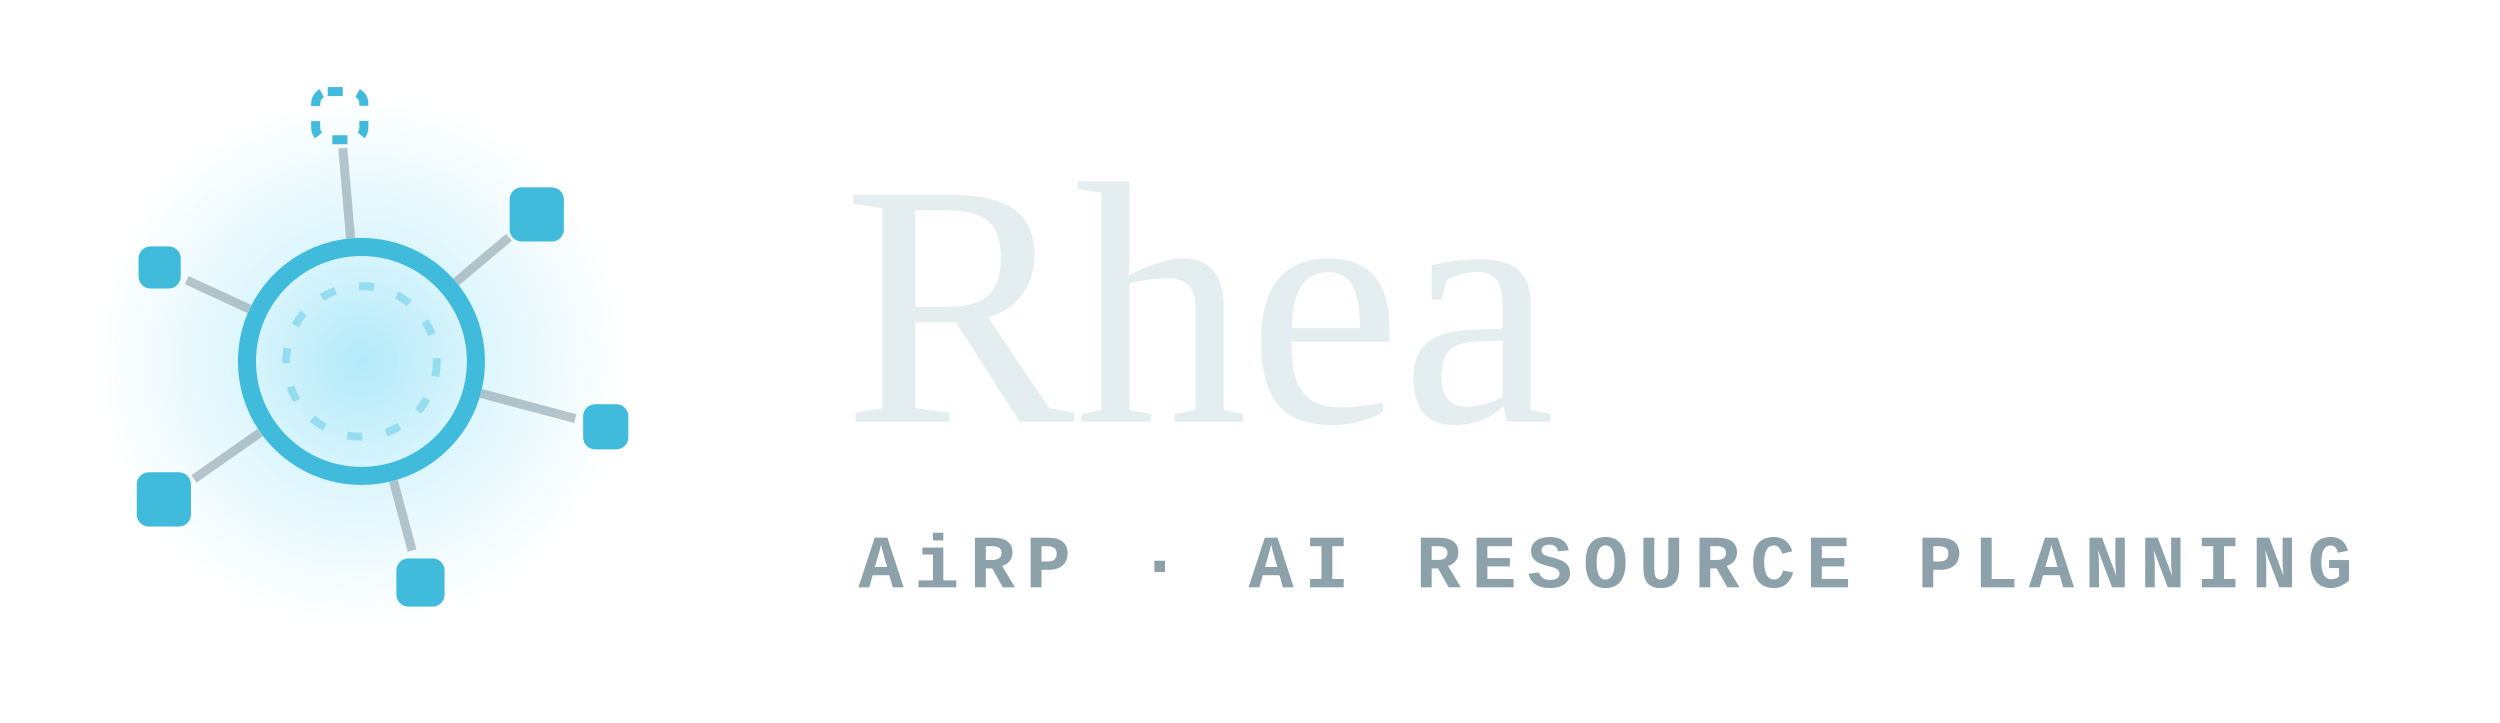
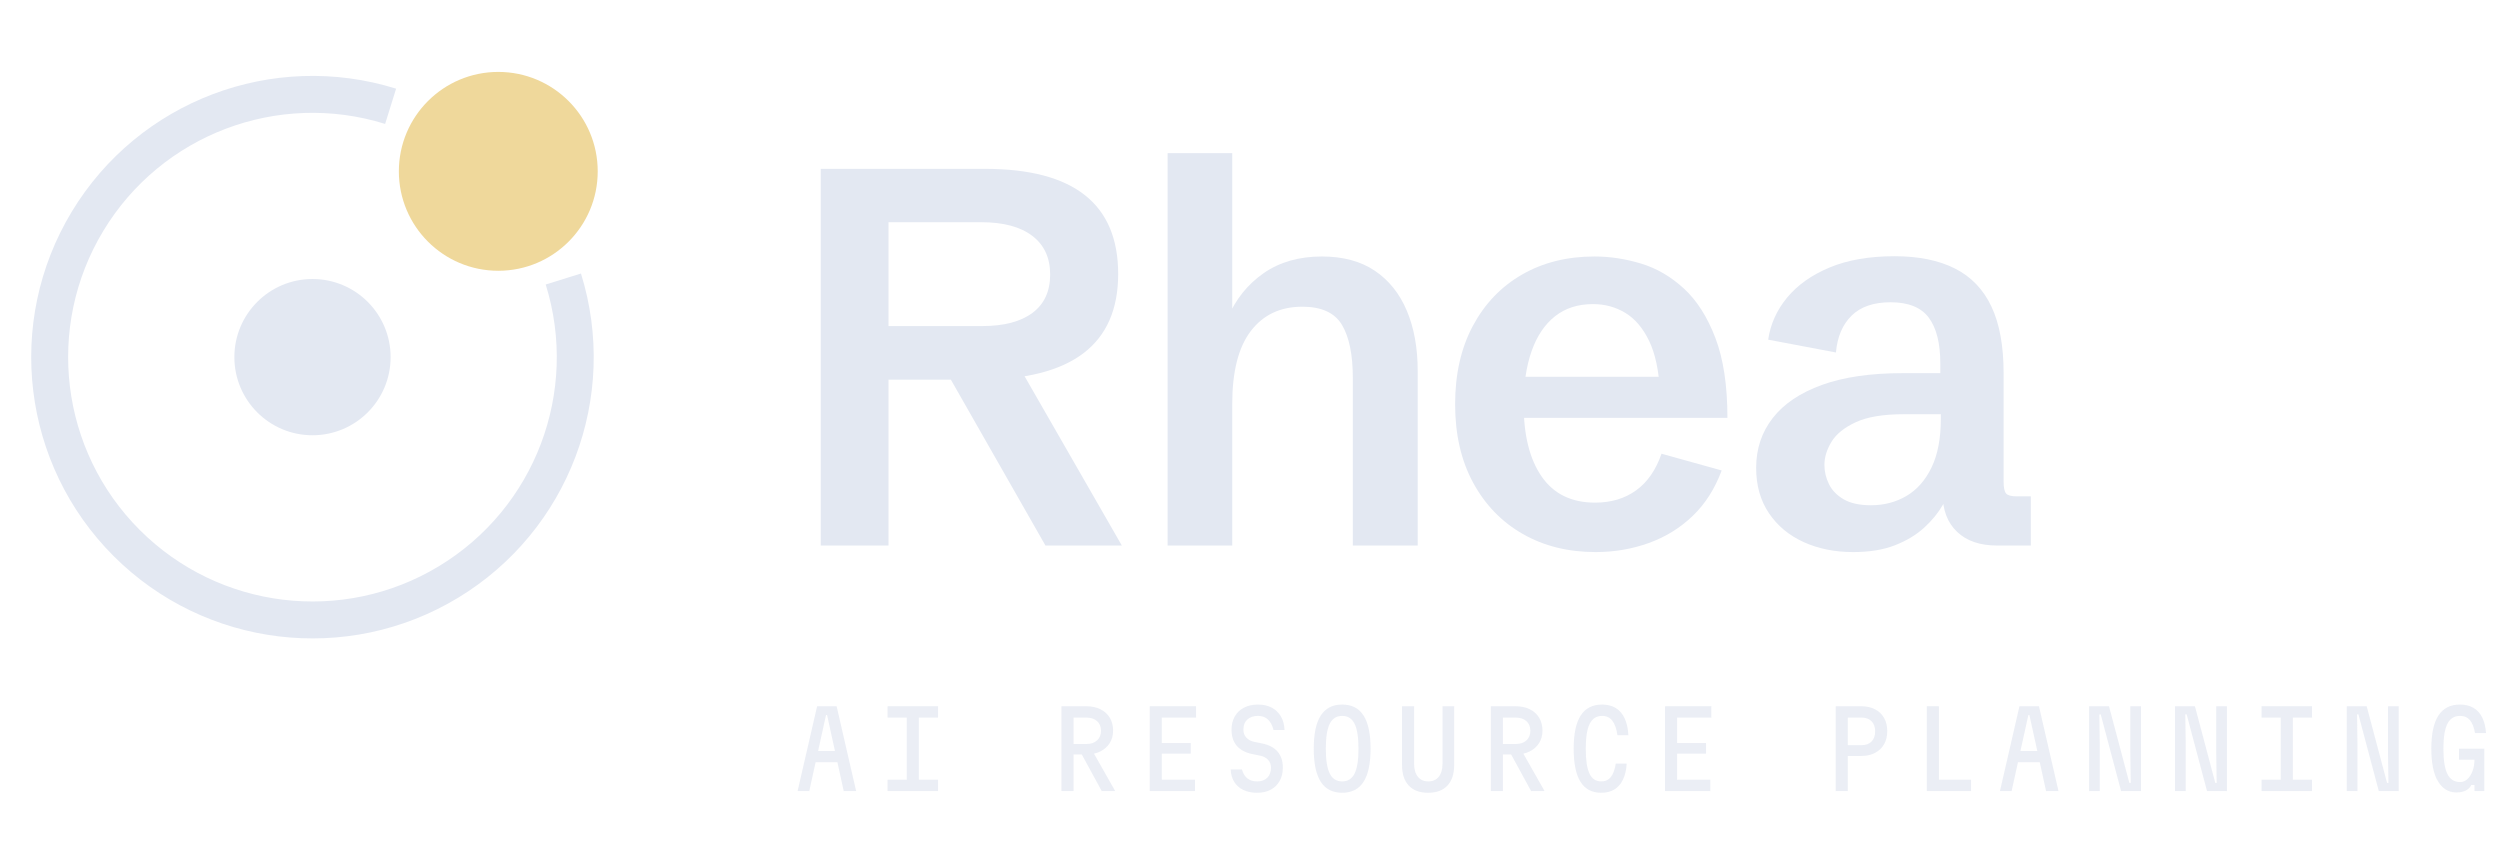
- <svg xmlns="http://www.w3.org/2000/svg" viewBox="0 0 332 96" role="img" aria-labelledby="rhea-lockup-dark-title">
-   <defs>
-     <radialGradient id="rhea-glow-ld">
-       <stop offset="0%" stop-color="#55D0F2" stop-opacity="0.45" />
-       <stop offset="55%" stop-color="#55D0F2" stop-opacity="0.16" />
-       <stop offset="100%" stop-color="#55D0F2" stop-opacity="0" />
-     </radialGradient>
-   </defs>
-   <g transform="scale(0.8)">
-     <circle cx="60" cy="60" r="44" fill="url(#rhea-glow-ld)" />
-     <g stroke="#8CA1AA" stroke-width="1.5" stroke-opacity="0.6">
-       <line x1="75.7" y1="46.8" x2="84.5" y2="39.4" />
-       <line x1="79.8" y1="65.3" x2="95.5" y2="69.5" />
-       <line x1="65.3" y1="79.8" x2="68.4" y2="91.4" />
-       <line x1="43.2" y1="71.8" x2="32.2" y2="79.5" />
-       <line x1="41.4" y1="51.3" x2="31.0" y2="46.5" />
-       <line x1="58.2" y1="39.6" x2="56.9" y2="24.6" />
-     </g>
-     <circle cx="60" cy="60" r="19" fill="none" stroke="#41BBDC" stroke-width="3" />
-     <circle cx="60" cy="60" r="12.5" fill="none" stroke="#41BBDC" stroke-opacity="0.4" stroke-width="1.3" stroke-dasharray="2.5 4" />
-     <rect x="84.6" y="31.1" width="9" height="9" rx="2" fill="#41BBDC" />
-     <rect x="96.8" y="67.1" width="7.5" height="7.5" rx="2" fill="#41BBDC" />
-     <rect x="65.8" y="92.7" width="8" height="8" rx="2" fill="#41BBDC" />
-     <rect x="22.7" y="78.4" width="9" height="9" rx="2" fill="#41BBDC" />
-     <rect x="23.0" y="40.9" width="7" height="7" rx="2" fill="#41BBDC" />
-     <rect x="52.4" y="15.2" width="8" height="8" rx="2" fill="none" stroke="#41BBDC" stroke-width="1.5" stroke-dasharray="2.5 2.5" />
+ <svg xmlns="http://www.w3.org/2000/svg" viewBox="0 -4 224 76">
+   <g transform="scale(1.2727) translate(-10 -10)">
+     <path d="M49.66 26.50A18.5 18.5 0 1 1 37.50 14.34" fill="none" stroke="#E3E8F2" stroke-width="2.6" />
+     <circle cx="32" cy="32" r="5.5" fill="#E3E8F2" />
+     <circle cx="45.08" cy="18.92" r="7.0" fill="#EFD89B" />
  </g>
-   <text x="112" y="56" font-family="'IBM Plex Serif',Georgia,'Times New Roman',serif" font-weight="500" font-size="46" fill="#E4EDF0">Rhea</text>
-   <text x="114" y="78" font-family="'IBM Plex Mono',ui-monospace,'Courier New',monospace" font-weight="600" font-size="10" letter-spacing="1.4" fill="#8CA1AA">AiRP · AI RESOURCE PLANNING</text>
+   <g fill="#E3E8F2" transform="translate(70 44.88)">
+     <path transform="translate(0.00 0) scale(0.023438 -0.023438)" d="M151 0V1440H779Q1288 1440 1288 1038Q1288 634 756 634H410V0ZM1010 0 608 705H897L1302 0ZM410 839H768Q893 839 960.5 889.5Q1028 940 1028 1036Q1028 1132 959.5 1184.0Q891 1236 765 1236H410Z" />
+     <path transform="translate(31.08 0) scale(0.023438 -0.023438)" d="M151 0V1500H398V826L381 871Q427 978 518.5 1041.5Q610 1105 741 1105Q862 1105 943.0 1050.5Q1024 996 1065.5 897.5Q1107 799 1107 667V0H859V640Q859 774 817.5 843.5Q776 913 666 913Q540 913 469.0 820.0Q398 727 398 541V0Z" />
+     <path transform="translate(58.41 0) scale(0.023438 -0.023438)" d="M621 -25Q464 -25 343.0 44.0Q222 113 153.0 240.0Q84 367 84 540Q84 713 152.0 840.0Q220 967 340.0 1036.0Q460 1105 617 1105Q705 1105 794.5 1078.0Q884 1051 958.5 982.5Q1033 914 1079.0 793.5Q1125 673 1125 488H243V645H905L867 588Q861 709 825.5 782.5Q790 856 734.5 889.5Q679 923 611 923Q525 923 466.0 876.5Q407 830 376.5 743.5Q346 657 346 539Q346 363 415.0 263.5Q484 164 619 164Q711 164 776.0 211.0Q841 258 873 351L1103 287Q1064 182 992.0 113.0Q920 44 824.0 9.5Q728 -25 621 -25Z" />
+     <path transform="translate(85.64 0) scale(0.023438 -0.023438)" d="M444 -25Q339 -25 255.0 13.0Q171 51 122.0 123.5Q73 196 73 297Q73 406 136.5 487.5Q200 569 324.5 614.0Q449 659 633 659H795L777 635V696Q777 812 733.0 871.0Q689 930 587 930Q490 930 438.0 879.0Q386 828 378 738L119 787Q132 876 191.5 948.0Q251 1020 354.0 1063.0Q457 1106 602 1106Q740 1106 833.0 1059.0Q926 1012 972.5 913.5Q1019 815 1019 659V244Q1019 210 1028.5 199.0Q1038 188 1069 188H1123V0H994Q896 0 841.0 52.5Q786 105 786 197V258L828 246Q814 203 787.0 156.0Q760 109 715.0 68.0Q670 27 603.5 1.0Q537 -25 444 -25ZM512 154Q587 154 647.5 189.5Q708 225 743.5 298.5Q779 372 779 484V502H637Q520 502 454.0 471.5Q388 441 361.0 396.5Q334 352 334 308Q334 270 351.5 234.5Q369 199 408.0 176.5Q447 154 512 154Z" />
+   </g>
+   <g fill="#E3E8F2" fill-opacity=".72" transform="translate(71 66.88)">
+     <path transform="translate(0.00 0) scale(0.0095 -0.0095)" d="M49 0 233 800H417L601 0H484L327 717H317L159 0ZM168 272V378H482V272Z" />
+     <path transform="translate(7.70 0) scale(0.0095 -0.0095)" d="M87 0V107H268V693H87V800H563V693H382V107H563V0Z" />
+     <path transform="translate(23.09 0) scale(0.0095 -0.0095)" d="M107 0V800H340Q417 800 474.0 772.0Q531 744 562.5 692.5Q594 641 594 569Q594 502 562.0 452.0Q530 402 473.0 373.5Q416 345 340 345H221V0ZM487 0 288 365H407L614 0ZM221 444H342Q406 444 443.0 478.0Q480 512 480 569Q480 626 443.0 659.5Q406 693 342 693H221Z" />
+     <path transform="translate(30.78 0) scale(0.0095 -0.0095)" d="M130 0V800H567V693H244V453H517V353H244V107H557V0Z" />
+     <path transform="translate(38.48 0) scale(0.0095 -0.0095)" d="M189 204Q204 149 240.0 120.0Q276 91 333 91Q393 91 428.0 125.5Q463 160 463 221Q463 265 436.0 294.5Q409 324 361 334L287 349Q190 369 140.5 427.0Q91 485 91 578Q91 651 122.0 704.5Q153 758 209.0 787.0Q265 816 341 816Q415 816 470.0 787.0Q525 758 556.5 704.5Q588 651 591 576H487Q471 641 434.5 675.0Q398 709 341 709Q277 709 240.0 674.5Q203 640 203 578Q203 535 230.5 504.5Q258 474 306 464L380 449Q477 429 526.0 371.5Q575 314 575 221Q575 149 545.0 95.5Q515 42 460.5 13.0Q406 -16 333 -16Q258 -16 202.5 10.5Q147 37 116.5 86.5Q86 136 83 204Z" />
+     <path transform="translate(46.17 0) scale(0.0095 -0.0095)" d="M325 -16Q190 -16 123.5 87.0Q57 190 57 400Q57 610 123.5 713.0Q190 816 325 816Q460 816 526.5 713.0Q593 610 593 400Q593 190 526.5 87.0Q460 -16 325 -16ZM325 91Q405 91 442.0 165.0Q479 239 479 400Q479 561 442.0 635.0Q405 709 325 709Q245 709 208.0 635.0Q171 561 171 400Q171 239 208.0 165.0Q245 91 325 91Z" />
+     <path transform="translate(53.87 0) scale(0.0095 -0.0095)" d="M79 800H193V257Q193 179 228.5 135.0Q264 91 327 91Q390 91 425.5 135.0Q461 179 461 257V800H571V247Q571 120 507.5 52.0Q444 -16 325 -16Q206 -16 142.5 52.0Q79 120 79 247Z" />
+     <path transform="translate(61.56 0) scale(0.0095 -0.0095)" d="M107 0V800H340Q417 800 474.0 772.0Q531 744 562.5 692.5Q594 641 594 569Q594 502 562.0 452.0Q530 402 473.0 373.5Q416 345 340 345H221V0ZM487 0 288 365H407L614 0ZM221 444H342Q406 444 443.0 478.0Q480 512 480 569Q480 626 443.0 659.5Q406 693 342 693H221Z" />
+     <path transform="translate(69.25 0) scale(0.0095 -0.0095)" d="M339 -16Q208 -16 143.5 87.0Q79 190 79 400Q79 610 145.5 713.0Q212 816 348 816Q423 816 476.5 783.0Q530 750 560.0 685.5Q590 621 595 527H492Q478 620 443.0 664.5Q408 709 348 709Q268 709 230.5 635.0Q193 561 193 400Q193 239 228.0 165.0Q263 91 339 91Q396 91 429.5 132.5Q463 174 476 259H579Q574 171 544.5 109.0Q515 47 463.5 15.5Q412 -16 339 -16Z" />
+     <path transform="translate(76.95 0) scale(0.0095 -0.0095)" d="M130 0V800H567V693H244V453H517V353H244V107H557V0Z" />
+     <path transform="translate(92.34 0) scale(0.0095 -0.0095)" d="M120 0V800H360Q435 800 490.5 771.5Q546 743 576.0 690.0Q606 637 606 565Q606 494 576.0 441.5Q546 389 490.5 360.0Q435 331 360 331H234V0ZM234 433H364Q424 433 458.0 467.5Q492 502 492 563Q492 624 458.0 658.5Q424 693 364 693H234Z" />
+     <path transform="translate(100.03 0) scale(0.0095 -0.0095)" d="M170 0V800H284V107H587V0Z" />
+     <path transform="translate(107.73 0) scale(0.0095 -0.0095)" d="M49 0 233 800H417L601 0H484L327 717H317L159 0ZM168 272V378H482V272Z" />
+     <path transform="translate(115.42 0) scale(0.0095 -0.0095)" d="M80 0V800H268L460 77H473L469 357V800H570V0H382L190 723H177L181 443V0Z" />
+     <path transform="translate(123.12 0) scale(0.0095 -0.0095)" d="M80 0V800H268L460 77H473L469 357V800H570V0H382L190 723H177L181 443V0Z" />
+     <path transform="translate(130.81 0) scale(0.0095 -0.0095)" d="M87 0V107H268V693H87V800H563V693H382V107H563V0Z" />
+     <path transform="translate(138.51 0) scale(0.0095 -0.0095)" d="M80 0V800H268L460 77H473L469 357V800H570V0H382L190 723H177L181 443V0Z" />
+     <path transform="translate(146.20 0) scale(0.0095 -0.0095)" d="M305 -13Q195 -13 131.5 91.0Q68 195 68 400Q68 610 135.5 713.0Q203 816 338 816Q413 816 465.5 785.0Q518 754 548.0 694.0Q578 634 584 547H480Q466 629 432.0 669.0Q398 709 338 709Q258 709 220.0 635.0Q182 561 182 400Q182 236 220.0 160.5Q258 85 340 85Q378 85 408.5 113.0Q439 141 457.0 189.0Q475 237 475 296H329V400H568V0H475V57H445Q429 23 392.5 5.0Q356 -13 305 -13Z" />
+   </g>
</svg>
